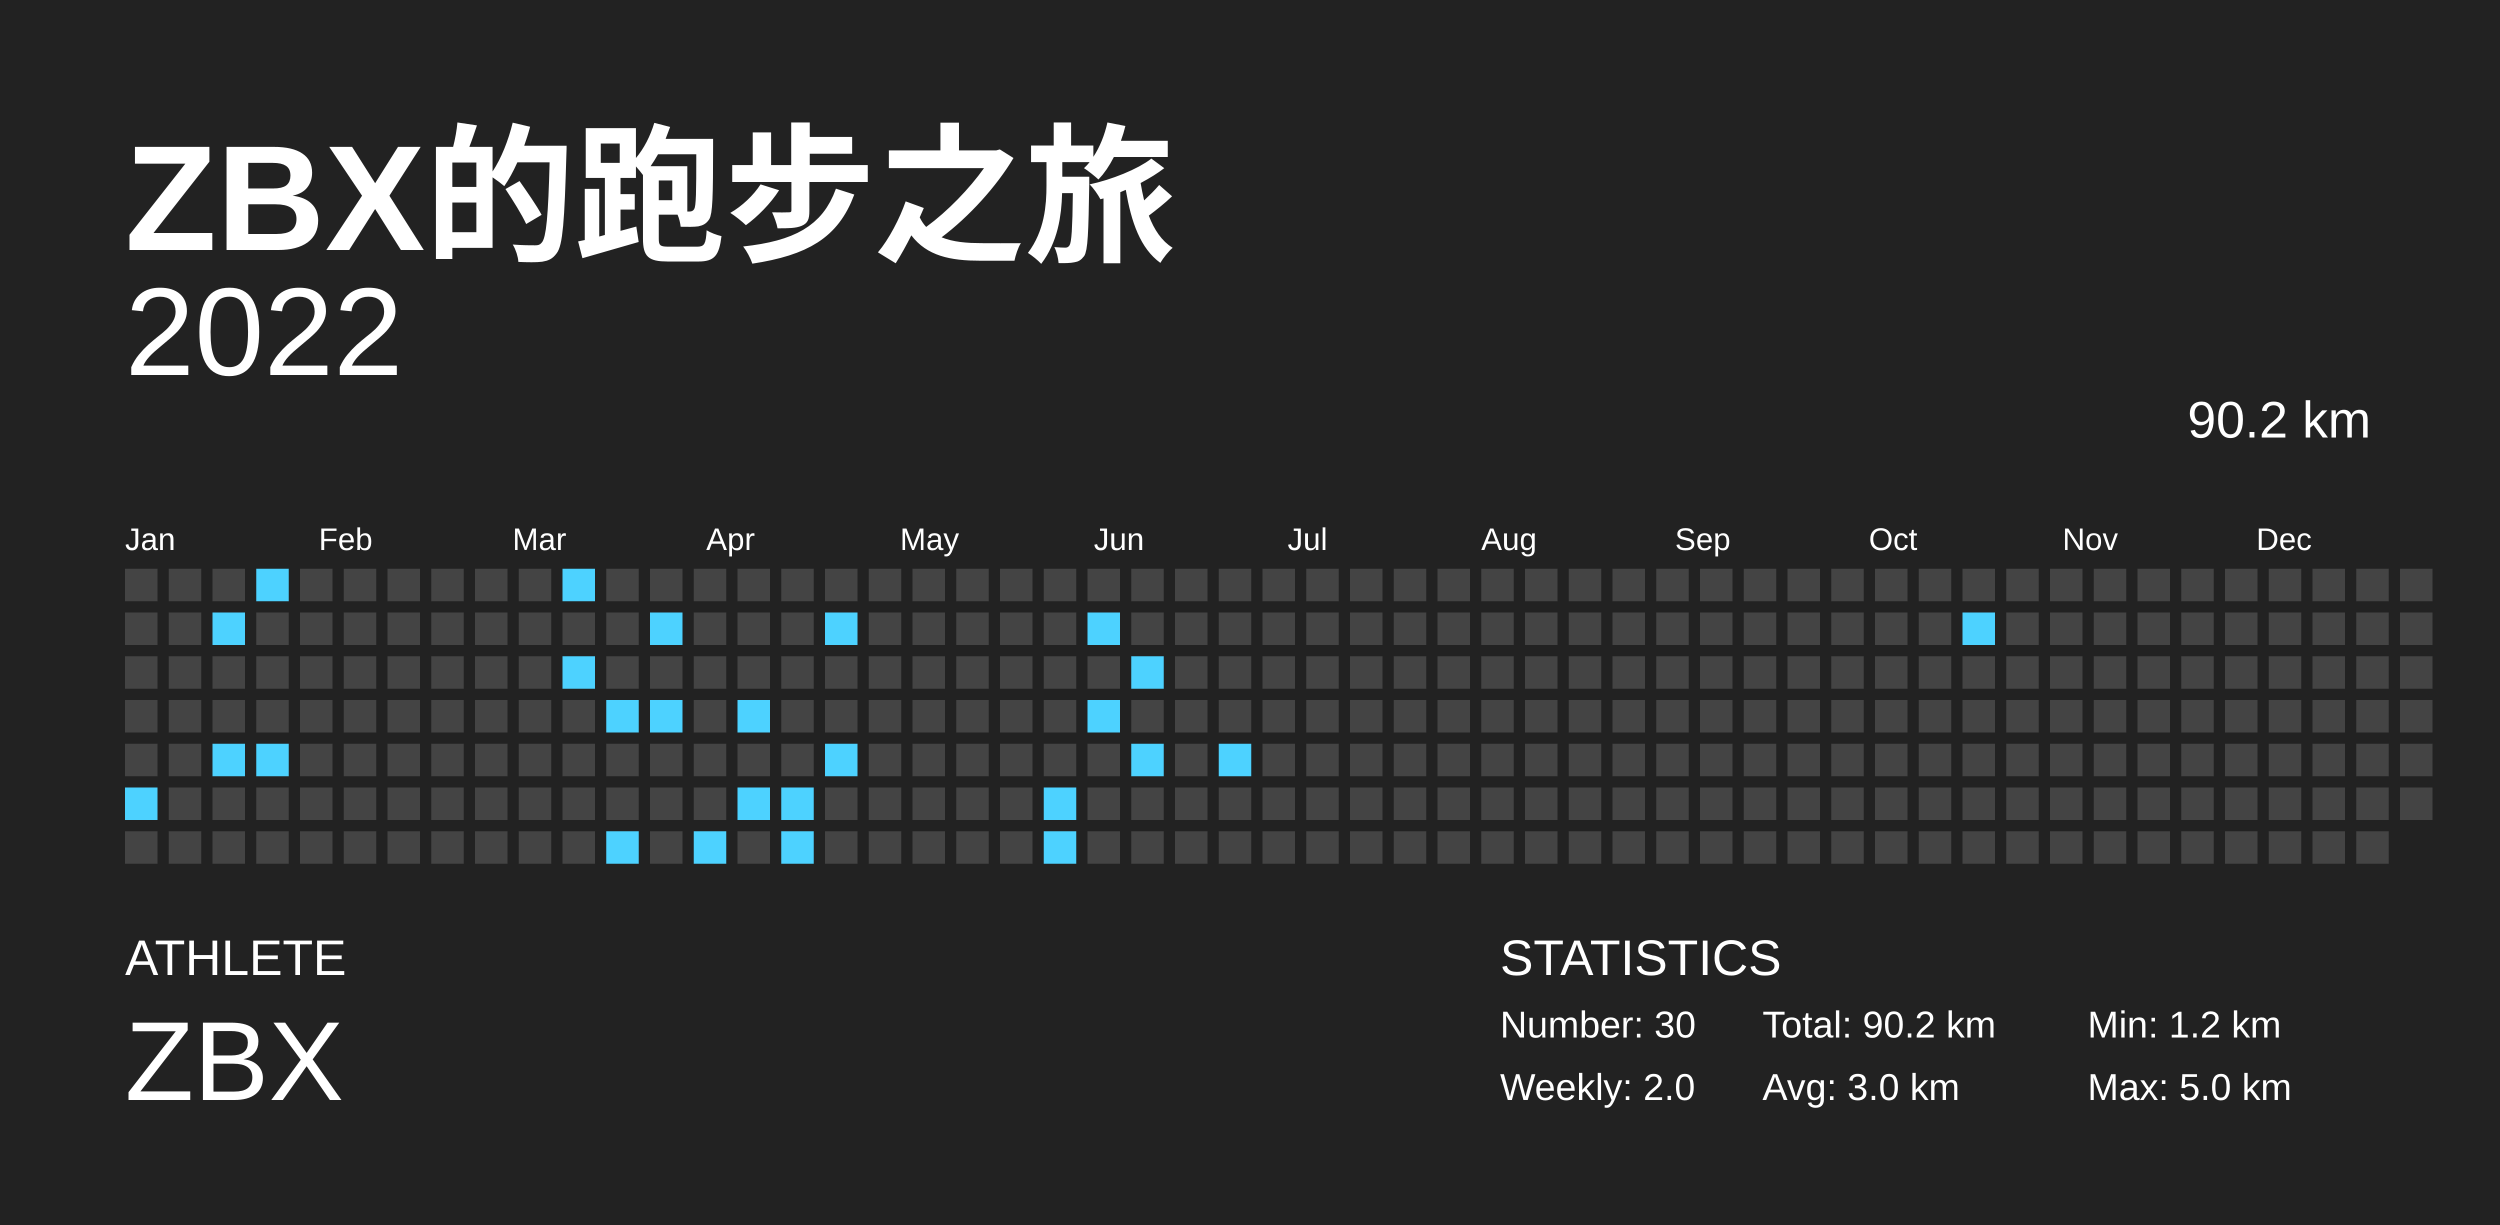
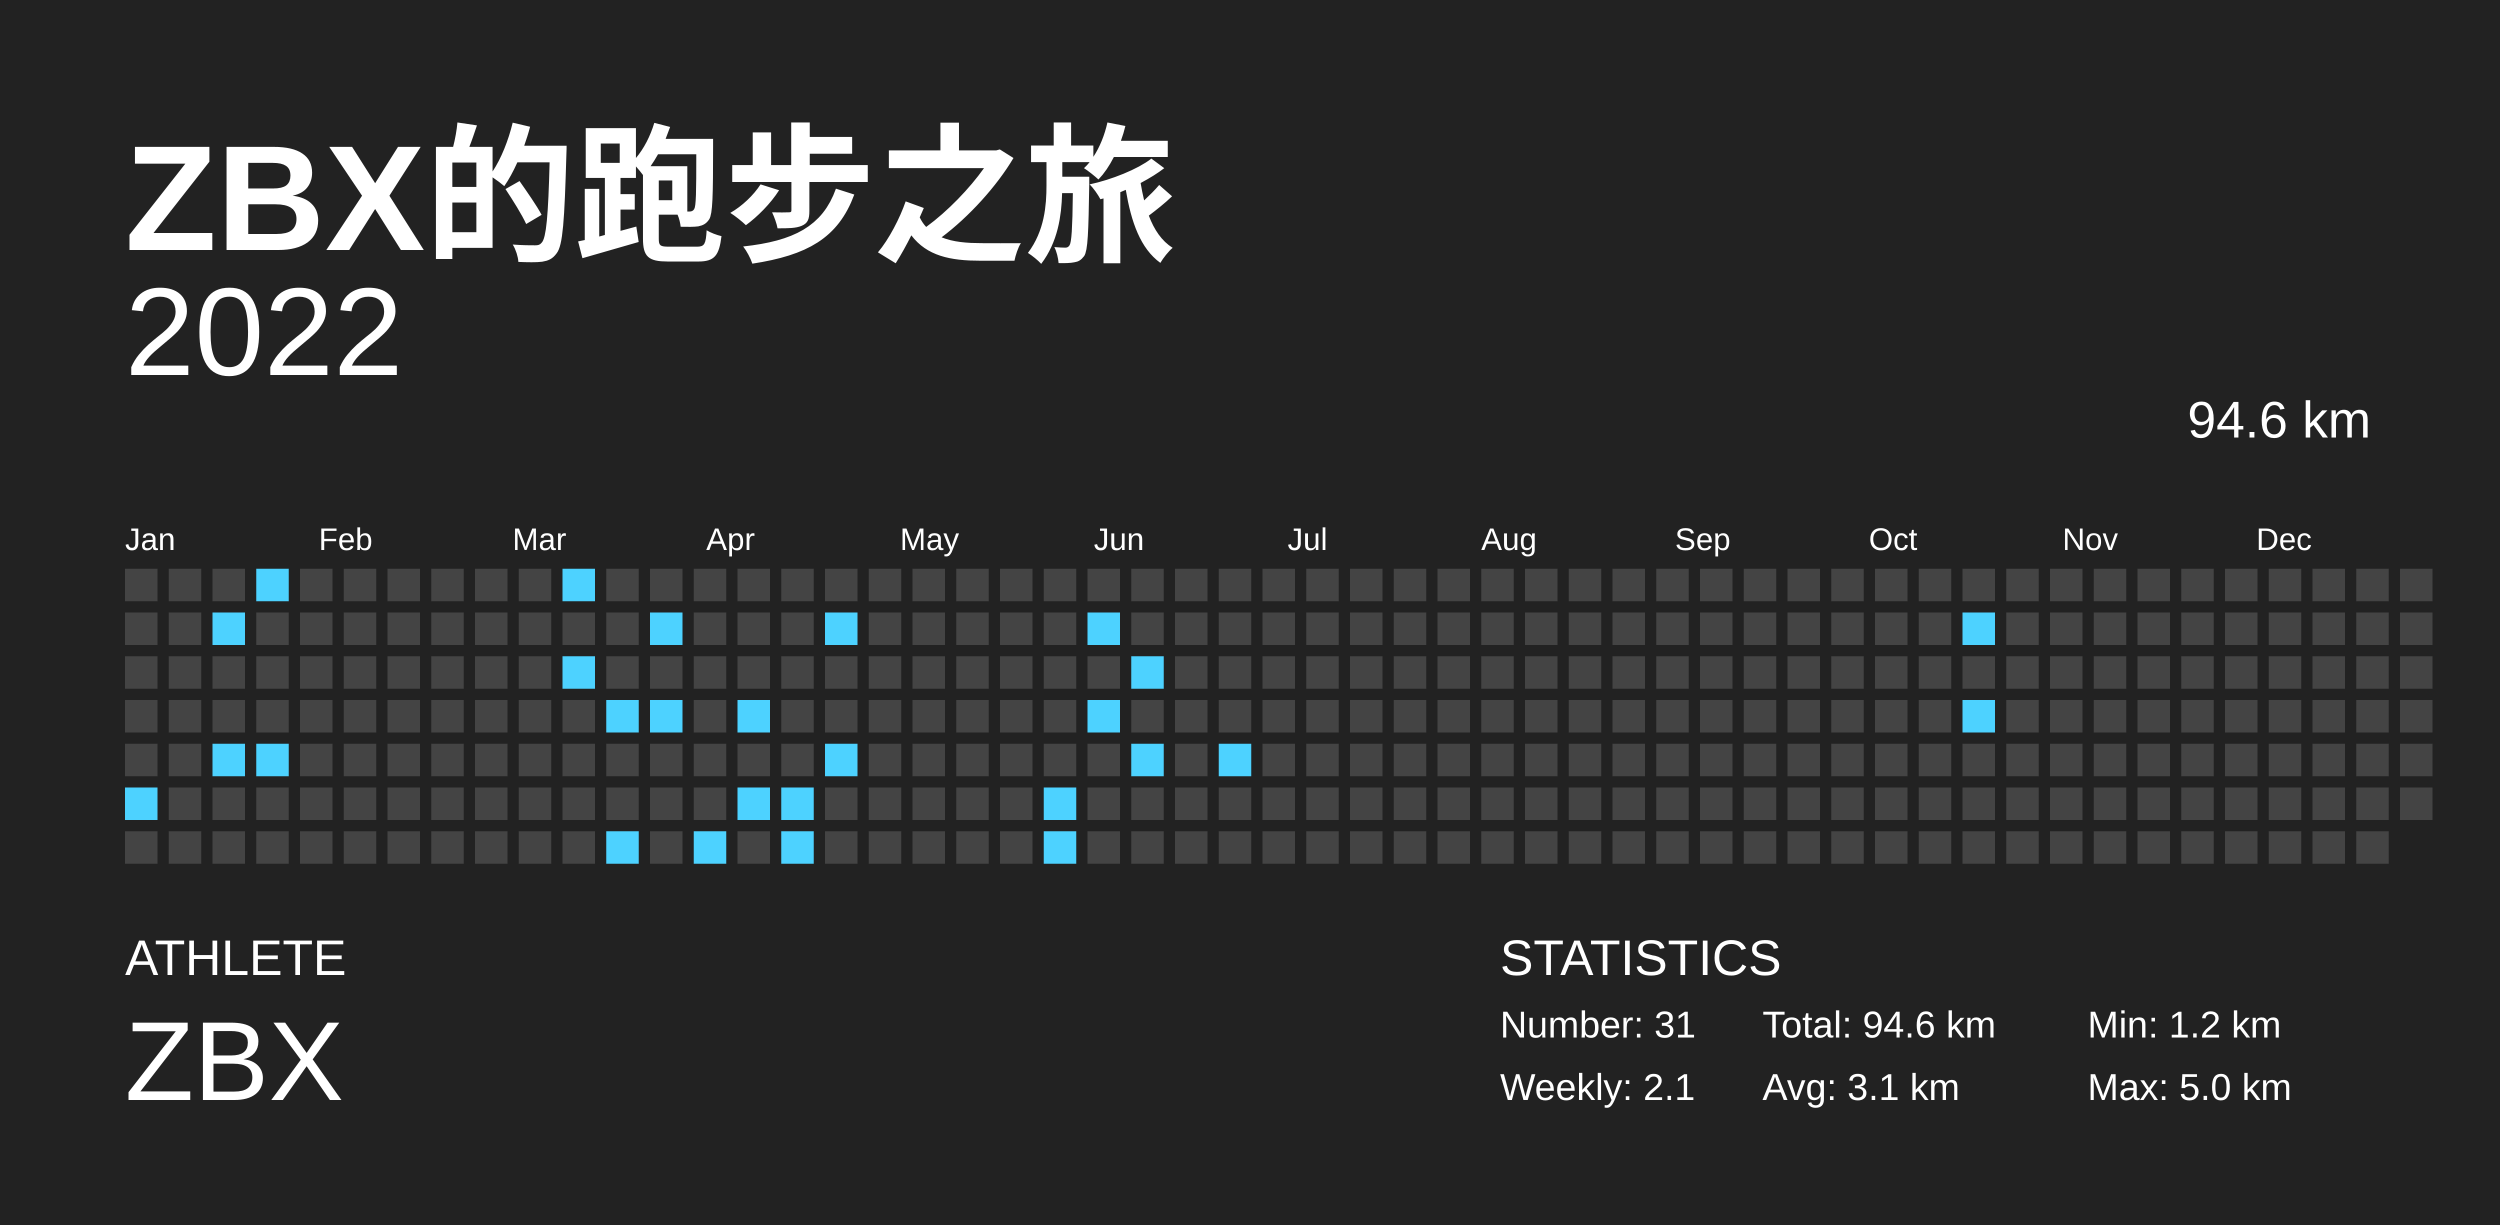
<svg xmlns="http://www.w3.org/2000/svg" baseProfile="full" height="98mm" version="1.1" viewBox="0,0,200,98" width="200mm">
  <defs />
  <rect fill="#222222" height="98" width="200" x="0" y="0" />
  <text fill="#FFFFFF" style="font-size:12px; font-family:Arial; font-weight:bold;" x="10" y="20">ZBX的跑步之旅</text>
  <text fill="#FFFFFF" style="font-size:4px; font-family:Arial" x="10" y="78">ATHLETE</text>
  <text fill="#FFFFFF" style="font-size:9px; font-family:Arial" x="10" y="88">ZBX</text>
  <text fill="#FFFFFF" style="font-size:4px; font-family:Arial" x="120" y="78">STATISTICS</text>
-   <text fill="#FFFFFF" style="font-size:3px; font-family:Arial" x="120" y="83">Number: 30</text>
-   <text fill="#FFFFFF" style="font-size:3px; font-family:Arial" x="120" y="88">Weekly: 2.0</text>
-   <text fill="#FFFFFF" style="font-size:3px; font-family:Arial" x="141" y="83">Total: 90.2 km</text>
-   <text fill="#FFFFFF" style="font-size:3px; font-family:Arial" x="141" y="88">Avg: 3.0 km</text>
+   <text fill="#FFFFFF" style="font-size:3px; font-family:Arial" x="120" y="83">Number: 31</text>
+   <text fill="#FFFFFF" style="font-size:3px; font-family:Arial" x="120" y="88">Weekly: 2.1</text>
+   <text fill="#FFFFFF" style="font-size:3px; font-family:Arial" x="141" y="83">Total: 94.6 km</text>
+   <text fill="#FFFFFF" style="font-size:3px; font-family:Arial" x="141" y="88">Avg: 3.1 km</text>
  <text fill="#FFFFFF" style="font-size:3px; font-family:Arial" x="167" y="83">Min: 1.2 km</text>
  <text fill="#FFFFFF" style="font-size:3px; font-family:Arial" x="167" y="88">Max: 5.0 km</text>
  <text alignment-baseline="hanging" fill="#FFFFFF" style="font-size:10.0px; font-family:Arial;" x="10" y="30">2022</text>
-   <text alignment-baseline="hanging" fill="#FFFFFF" style="font-size:4.125px; font-family:Arial;" x="175" y="35">90.2 km</text>
+   <text alignment-baseline="hanging" fill="#FFFFFF" style="font-size:4.125px; font-family:Arial;" x="175" y="35">94.6 km</text>
  <text fill="#FFFFFF" style="font-size:2.5px; font-family:Arial" x="10.0" y="44">Jan</text>
  <text fill="#FFFFFF" style="font-size:2.5px; font-family:Arial" x="25.5" y="44">Feb</text>
  <text fill="#FFFFFF" style="font-size:2.5px; font-family:Arial" x="41.0" y="44">Mar</text>
  <text fill="#FFFFFF" style="font-size:2.5px; font-family:Arial" x="56.5" y="44">Apr</text>
  <text fill="#FFFFFF" style="font-size:2.5px; font-family:Arial" x="72.0" y="44">May</text>
  <text fill="#FFFFFF" style="font-size:2.5px; font-family:Arial" x="87.5" y="44">Jun</text>
  <text fill="#FFFFFF" style="font-size:2.5px; font-family:Arial" x="103.0" y="44">Jul</text>
  <text fill="#FFFFFF" style="font-size:2.5px; font-family:Arial" x="118.5" y="44">Aug</text>
  <text fill="#FFFFFF" style="font-size:2.5px; font-family:Arial" x="134.0" y="44">Sep</text>
  <text fill="#FFFFFF" style="font-size:2.5px; font-family:Arial" x="149.5" y="44">Oct</text>
  <text fill="#FFFFFF" style="font-size:2.5px; font-family:Arial" x="165.0" y="44">Nov</text>
  <text fill="#FFFFFF" style="font-size:2.5px; font-family:Arial" x="180.5" y="44">Dec</text>
  <rect fill="#444444" height="2.6" width="2.6" x="10.0" y="45.5" />
  <rect fill="#444444" height="2.6" width="2.6" x="10.0" y="49.0" />
  <rect fill="#444444" height="2.6" width="2.6" x="10.0" y="52.5" />
  <rect fill="#444444" height="2.6" width="2.6" x="10.0" y="56.0" />
  <rect fill="#444444" height="2.6" width="2.6" x="10.0" y="59.5" />
  <rect fill="#4dd2ff" height="2.6" width="2.6" x="10.0" y="63.0" />
  <rect fill="#444444" height="2.6" width="2.6" x="10.0" y="66.5" />
  <rect fill="#444444" height="2.6" width="2.6" x="13.5" y="45.5" />
  <rect fill="#444444" height="2.6" width="2.6" x="13.5" y="49.0" />
  <rect fill="#444444" height="2.6" width="2.6" x="13.5" y="52.5" />
  <rect fill="#444444" height="2.6" width="2.6" x="13.5" y="56.0" />
  <rect fill="#444444" height="2.6" width="2.6" x="13.5" y="59.5" />
  <rect fill="#444444" height="2.6" width="2.6" x="13.5" y="63.0" />
  <rect fill="#444444" height="2.6" width="2.6" x="13.5" y="66.5" />
  <rect fill="#444444" height="2.6" width="2.6" x="17.0" y="45.5" />
  <rect fill="#4dd2ff" height="2.6" width="2.6" x="17.0" y="49.0" />
  <rect fill="#444444" height="2.6" width="2.6" x="17.0" y="52.5" />
  <rect fill="#444444" height="2.6" width="2.6" x="17.0" y="56.0" />
  <rect fill="#4dd2ff" height="2.6" width="2.6" x="17.0" y="59.5" />
  <rect fill="#444444" height="2.6" width="2.6" x="17.0" y="63.0" />
  <rect fill="#444444" height="2.6" width="2.6" x="17.0" y="66.5" />
  <rect fill="#4dd2ff" height="2.6" width="2.6" x="20.5" y="45.5" />
  <rect fill="#444444" height="2.6" width="2.6" x="20.5" y="49.0" />
  <rect fill="#444444" height="2.6" width="2.6" x="20.5" y="52.5" />
  <rect fill="#444444" height="2.6" width="2.6" x="20.5" y="56.0" />
  <rect fill="#4dd2ff" height="2.6" width="2.6" x="20.5" y="59.5" />
  <rect fill="#444444" height="2.6" width="2.6" x="20.5" y="63.0" />
  <rect fill="#444444" height="2.6" width="2.6" x="20.5" y="66.5" />
  <rect fill="#444444" height="2.6" width="2.6" x="24.0" y="45.5" />
  <rect fill="#444444" height="2.6" width="2.6" x="24.0" y="49.0" />
  <rect fill="#444444" height="2.6" width="2.6" x="24.0" y="52.5" />
  <rect fill="#444444" height="2.6" width="2.6" x="24.0" y="56.0" />
  <rect fill="#444444" height="2.6" width="2.6" x="24.0" y="59.5" />
  <rect fill="#444444" height="2.6" width="2.6" x="24.0" y="63.0" />
  <rect fill="#444444" height="2.6" width="2.6" x="24.0" y="66.5" />
  <rect fill="#444444" height="2.6" width="2.6" x="27.5" y="45.5" />
  <rect fill="#444444" height="2.6" width="2.6" x="27.5" y="49.0" />
  <rect fill="#444444" height="2.6" width="2.6" x="27.5" y="52.5" />
  <rect fill="#444444" height="2.6" width="2.6" x="27.5" y="56.0" />
  <rect fill="#444444" height="2.6" width="2.6" x="27.5" y="59.5" />
  <rect fill="#444444" height="2.6" width="2.6" x="27.5" y="63.0" />
  <rect fill="#444444" height="2.6" width="2.6" x="27.5" y="66.5" />
  <rect fill="#444444" height="2.6" width="2.6" x="31.0" y="45.5" />
  <rect fill="#444444" height="2.6" width="2.6" x="31.0" y="49.0" />
  <rect fill="#444444" height="2.6" width="2.6" x="31.0" y="52.5" />
  <rect fill="#444444" height="2.6" width="2.6" x="31.0" y="56.0" />
  <rect fill="#444444" height="2.6" width="2.6" x="31.0" y="59.5" />
  <rect fill="#444444" height="2.6" width="2.6" x="31.0" y="63.0" />
  <rect fill="#444444" height="2.6" width="2.6" x="31.0" y="66.5" />
  <rect fill="#444444" height="2.6" width="2.6" x="34.5" y="45.5" />
  <rect fill="#444444" height="2.6" width="2.6" x="34.5" y="49.0" />
  <rect fill="#444444" height="2.6" width="2.6" x="34.5" y="52.5" />
  <rect fill="#444444" height="2.6" width="2.6" x="34.5" y="56.0" />
  <rect fill="#444444" height="2.6" width="2.6" x="34.5" y="59.5" />
  <rect fill="#444444" height="2.6" width="2.6" x="34.5" y="63.0" />
  <rect fill="#444444" height="2.6" width="2.6" x="34.5" y="66.5" />
  <rect fill="#444444" height="2.6" width="2.6" x="38.0" y="45.5" />
  <rect fill="#444444" height="2.6" width="2.6" x="38.0" y="49.0" />
  <rect fill="#444444" height="2.6" width="2.6" x="38.0" y="52.5" />
  <rect fill="#444444" height="2.6" width="2.6" x="38.0" y="56.0" />
  <rect fill="#444444" height="2.6" width="2.6" x="38.0" y="59.5" />
  <rect fill="#444444" height="2.6" width="2.6" x="38.0" y="63.0" />
  <rect fill="#444444" height="2.6" width="2.6" x="38.0" y="66.5" />
  <rect fill="#444444" height="2.6" width="2.6" x="41.5" y="45.5" />
  <rect fill="#444444" height="2.6" width="2.6" x="41.5" y="49.0" />
  <rect fill="#444444" height="2.6" width="2.6" x="41.5" y="52.5" />
  <rect fill="#444444" height="2.6" width="2.6" x="41.5" y="56.0" />
  <rect fill="#444444" height="2.6" width="2.6" x="41.5" y="59.5" />
  <rect fill="#444444" height="2.6" width="2.6" x="41.5" y="63.0" />
  <rect fill="#444444" height="2.6" width="2.6" x="41.5" y="66.5" />
  <rect fill="#4dd2ff" height="2.6" width="2.6" x="45.0" y="45.5" />
  <rect fill="#444444" height="2.6" width="2.6" x="45.0" y="49.0" />
  <rect fill="#4dd2ff" height="2.6" width="2.6" x="45.0" y="52.5" />
  <rect fill="#444444" height="2.6" width="2.6" x="45.0" y="56.0" />
  <rect fill="#444444" height="2.6" width="2.6" x="45.0" y="59.5" />
  <rect fill="#444444" height="2.6" width="2.6" x="45.0" y="63.0" />
  <rect fill="#444444" height="2.6" width="2.6" x="45.0" y="66.5" />
  <rect fill="#444444" height="2.6" width="2.6" x="48.5" y="45.5" />
  <rect fill="#444444" height="2.6" width="2.6" x="48.5" y="49.0" />
  <rect fill="#444444" height="2.6" width="2.6" x="48.5" y="52.5" />
  <rect fill="#4dd2ff" height="2.6" width="2.6" x="48.5" y="56.0" />
  <rect fill="#444444" height="2.6" width="2.6" x="48.5" y="59.5" />
  <rect fill="#444444" height="2.6" width="2.6" x="48.5" y="63.0" />
  <rect fill="#4dd2ff" height="2.6" width="2.6" x="48.5" y="66.5" />
  <rect fill="#444444" height="2.6" width="2.6" x="52.0" y="45.5" />
  <rect fill="#4dd2ff" height="2.6" width="2.6" x="52.0" y="49.0" />
  <rect fill="#444444" height="2.6" width="2.6" x="52.0" y="52.5" />
  <rect fill="#4dd2ff" height="2.6" width="2.6" x="52.0" y="56.0" />
  <rect fill="#444444" height="2.6" width="2.6" x="52.0" y="59.5" />
  <rect fill="#444444" height="2.6" width="2.6" x="52.0" y="63.0" />
  <rect fill="#444444" height="2.6" width="2.6" x="52.0" y="66.5" />
  <rect fill="#444444" height="2.6" width="2.6" x="55.5" y="45.5" />
  <rect fill="#444444" height="2.6" width="2.6" x="55.5" y="49.0" />
  <rect fill="#444444" height="2.6" width="2.6" x="55.5" y="52.5" />
  <rect fill="#444444" height="2.6" width="2.6" x="55.5" y="56.0" />
  <rect fill="#444444" height="2.6" width="2.6" x="55.5" y="59.5" />
  <rect fill="#444444" height="2.6" width="2.6" x="55.5" y="63.0" />
  <rect fill="#4dd2ff" height="2.6" width="2.6" x="55.5" y="66.5" />
  <rect fill="#444444" height="2.6" width="2.6" x="59.0" y="45.5" />
  <rect fill="#444444" height="2.6" width="2.6" x="59.0" y="49.0" />
  <rect fill="#444444" height="2.6" width="2.6" x="59.0" y="52.5" />
  <rect fill="#4dd2ff" height="2.6" width="2.6" x="59.0" y="56.0" />
  <rect fill="#444444" height="2.6" width="2.6" x="59.0" y="59.5" />
  <rect fill="#4dd2ff" height="2.6" width="2.6" x="59.0" y="63.0" />
  <rect fill="#444444" height="2.6" width="2.6" x="59.0" y="66.5" />
  <rect fill="#444444" height="2.6" width="2.6" x="62.5" y="45.5" />
  <rect fill="#444444" height="2.6" width="2.6" x="62.5" y="49.0" />
  <rect fill="#444444" height="2.6" width="2.6" x="62.5" y="52.5" />
  <rect fill="#444444" height="2.6" width="2.6" x="62.5" y="56.0" />
  <rect fill="#444444" height="2.6" width="2.6" x="62.5" y="59.5" />
  <rect fill="#4dd2ff" height="2.6" width="2.6" x="62.5" y="63.0" />
  <rect fill="#4dd2ff" height="2.6" width="2.6" x="62.5" y="66.5" />
  <rect fill="#444444" height="2.6" width="2.6" x="66.0" y="45.5" />
  <rect fill="#4dd2ff" height="2.6" width="2.6" x="66.0" y="49.0" />
  <rect fill="#444444" height="2.6" width="2.6" x="66.0" y="52.5" />
  <rect fill="#444444" height="2.6" width="2.6" x="66.0" y="56.0" />
  <rect fill="#4dd2ff" height="2.6" width="2.6" x="66.0" y="59.5" />
  <rect fill="#444444" height="2.6" width="2.6" x="66.0" y="63.0" />
  <rect fill="#444444" height="2.6" width="2.6" x="66.0" y="66.5" />
  <rect fill="#444444" height="2.6" width="2.6" x="69.5" y="45.5" />
  <rect fill="#444444" height="2.6" width="2.6" x="69.5" y="49.0" />
  <rect fill="#444444" height="2.6" width="2.6" x="69.5" y="52.5" />
  <rect fill="#444444" height="2.6" width="2.6" x="69.5" y="56.0" />
  <rect fill="#444444" height="2.6" width="2.6" x="69.5" y="59.5" />
  <rect fill="#444444" height="2.6" width="2.6" x="69.5" y="63.0" />
  <rect fill="#444444" height="2.6" width="2.6" x="69.5" y="66.5" />
  <rect fill="#444444" height="2.6" width="2.6" x="73.0" y="45.5" />
  <rect fill="#444444" height="2.6" width="2.6" x="73.0" y="49.0" />
  <rect fill="#444444" height="2.6" width="2.6" x="73.0" y="52.5" />
  <rect fill="#444444" height="2.6" width="2.6" x="73.0" y="56.0" />
  <rect fill="#444444" height="2.6" width="2.6" x="73.0" y="59.5" />
  <rect fill="#444444" height="2.6" width="2.6" x="73.0" y="63.0" />
  <rect fill="#444444" height="2.6" width="2.6" x="73.0" y="66.5" />
  <rect fill="#444444" height="2.6" width="2.6" x="76.5" y="45.5" />
  <rect fill="#444444" height="2.6" width="2.6" x="76.5" y="49.0" />
  <rect fill="#444444" height="2.6" width="2.6" x="76.5" y="52.5" />
  <rect fill="#444444" height="2.6" width="2.6" x="76.5" y="56.0" />
  <rect fill="#444444" height="2.6" width="2.6" x="76.5" y="59.5" />
  <rect fill="#444444" height="2.6" width="2.6" x="76.5" y="63.0" />
  <rect fill="#444444" height="2.6" width="2.6" x="76.5" y="66.5" />
  <rect fill="#444444" height="2.6" width="2.6" x="80.0" y="45.5" />
  <rect fill="#444444" height="2.6" width="2.6" x="80.0" y="49.0" />
  <rect fill="#444444" height="2.6" width="2.6" x="80.0" y="52.5" />
  <rect fill="#444444" height="2.6" width="2.6" x="80.0" y="56.0" />
  <rect fill="#444444" height="2.6" width="2.6" x="80.0" y="59.5" />
  <rect fill="#444444" height="2.6" width="2.6" x="80.0" y="63.0" />
  <rect fill="#444444" height="2.6" width="2.6" x="80.0" y="66.5" />
  <rect fill="#444444" height="2.6" width="2.6" x="83.5" y="45.5" />
  <rect fill="#444444" height="2.6" width="2.6" x="83.5" y="49.0" />
  <rect fill="#444444" height="2.6" width="2.6" x="83.5" y="52.5" />
  <rect fill="#444444" height="2.6" width="2.6" x="83.5" y="56.0" />
  <rect fill="#444444" height="2.6" width="2.6" x="83.5" y="59.5" />
  <rect fill="#4dd2ff" height="2.6" width="2.6" x="83.5" y="63.0" />
  <rect fill="#4dd2ff" height="2.6" width="2.6" x="83.5" y="66.5" />
  <rect fill="#444444" height="2.6" width="2.6" x="87.0" y="45.5" />
  <rect fill="#4dd2ff" height="2.6" width="2.6" x="87.0" y="49.0" />
  <rect fill="#444444" height="2.6" width="2.6" x="87.0" y="52.5" />
  <rect fill="#4dd2ff" height="2.6" width="2.6" x="87.0" y="56.0" />
  <rect fill="#444444" height="2.6" width="2.6" x="87.0" y="59.5" />
  <rect fill="#444444" height="2.6" width="2.6" x="87.0" y="63.0" />
  <rect fill="#444444" height="2.6" width="2.6" x="87.0" y="66.5" />
  <rect fill="#444444" height="2.6" width="2.6" x="90.5" y="45.5" />
  <rect fill="#444444" height="2.6" width="2.6" x="90.5" y="49.0" />
  <rect fill="#4dd2ff" height="2.6" width="2.6" x="90.5" y="52.5" />
  <rect fill="#444444" height="2.6" width="2.6" x="90.5" y="56.0" />
  <rect fill="#4dd2ff" height="2.6" width="2.6" x="90.5" y="59.5" />
  <rect fill="#444444" height="2.6" width="2.6" x="90.5" y="63.0" />
  <rect fill="#444444" height="2.6" width="2.6" x="90.5" y="66.5" />
  <rect fill="#444444" height="2.6" width="2.6" x="94.0" y="45.5" />
  <rect fill="#444444" height="2.6" width="2.6" x="94.0" y="49.0" />
  <rect fill="#444444" height="2.6" width="2.6" x="94.0" y="52.5" />
  <rect fill="#444444" height="2.6" width="2.6" x="94.0" y="56.0" />
  <rect fill="#444444" height="2.6" width="2.6" x="94.0" y="59.5" />
  <rect fill="#444444" height="2.6" width="2.6" x="94.0" y="63.0" />
  <rect fill="#444444" height="2.6" width="2.6" x="94.0" y="66.5" />
  <rect fill="#444444" height="2.6" width="2.6" x="97.5" y="45.5" />
  <rect fill="#444444" height="2.6" width="2.6" x="97.5" y="49.0" />
  <rect fill="#444444" height="2.6" width="2.6" x="97.5" y="52.5" />
  <rect fill="#444444" height="2.6" width="2.6" x="97.5" y="56.0" />
  <rect fill="#4dd2ff" height="2.6" width="2.6" x="97.5" y="59.5" />
  <rect fill="#444444" height="2.6" width="2.6" x="97.5" y="63.0" />
  <rect fill="#444444" height="2.6" width="2.6" x="97.5" y="66.5" />
  <rect fill="#444444" height="2.6" width="2.6" x="101.0" y="45.5" />
  <rect fill="#444444" height="2.6" width="2.6" x="101.0" y="49.0" />
  <rect fill="#444444" height="2.6" width="2.6" x="101.0" y="52.5" />
  <rect fill="#444444" height="2.6" width="2.6" x="101.0" y="56.0" />
  <rect fill="#444444" height="2.6" width="2.6" x="101.0" y="59.5" />
  <rect fill="#444444" height="2.6" width="2.6" x="101.0" y="63.0" />
  <rect fill="#444444" height="2.6" width="2.6" x="101.0" y="66.5" />
  <rect fill="#444444" height="2.6" width="2.6" x="104.5" y="45.5" />
  <rect fill="#444444" height="2.6" width="2.6" x="104.5" y="49.0" />
  <rect fill="#444444" height="2.6" width="2.6" x="104.5" y="52.5" />
  <rect fill="#444444" height="2.6" width="2.6" x="104.5" y="56.0" />
  <rect fill="#444444" height="2.6" width="2.6" x="104.5" y="59.5" />
  <rect fill="#444444" height="2.6" width="2.6" x="104.5" y="63.0" />
  <rect fill="#444444" height="2.6" width="2.6" x="104.5" y="66.5" />
  <rect fill="#444444" height="2.6" width="2.6" x="108.0" y="45.5" />
  <rect fill="#444444" height="2.6" width="2.6" x="108.0" y="49.0" />
  <rect fill="#444444" height="2.6" width="2.6" x="108.0" y="52.5" />
  <rect fill="#444444" height="2.6" width="2.6" x="108.0" y="56.0" />
  <rect fill="#444444" height="2.6" width="2.6" x="108.0" y="59.5" />
  <rect fill="#444444" height="2.6" width="2.6" x="108.0" y="63.0" />
  <rect fill="#444444" height="2.6" width="2.6" x="108.0" y="66.5" />
  <rect fill="#444444" height="2.6" width="2.6" x="111.5" y="45.5" />
  <rect fill="#444444" height="2.6" width="2.6" x="111.5" y="49.0" />
  <rect fill="#444444" height="2.6" width="2.6" x="111.5" y="52.5" />
  <rect fill="#444444" height="2.6" width="2.6" x="111.5" y="56.0" />
  <rect fill="#444444" height="2.6" width="2.6" x="111.5" y="59.5" />
  <rect fill="#444444" height="2.6" width="2.6" x="111.5" y="63.0" />
  <rect fill="#444444" height="2.6" width="2.6" x="111.5" y="66.5" />
  <rect fill="#444444" height="2.6" width="2.6" x="115.0" y="45.5" />
  <rect fill="#444444" height="2.6" width="2.6" x="115.0" y="49.0" />
  <rect fill="#444444" height="2.6" width="2.6" x="115.0" y="52.5" />
  <rect fill="#444444" height="2.6" width="2.6" x="115.0" y="56.0" />
  <rect fill="#444444" height="2.6" width="2.6" x="115.0" y="59.5" />
  <rect fill="#444444" height="2.6" width="2.6" x="115.0" y="63.0" />
  <rect fill="#444444" height="2.6" width="2.6" x="115.0" y="66.5" />
  <rect fill="#444444" height="2.6" width="2.6" x="118.5" y="45.5" />
  <rect fill="#444444" height="2.6" width="2.6" x="118.5" y="49.0" />
  <rect fill="#444444" height="2.6" width="2.6" x="118.5" y="52.5" />
  <rect fill="#444444" height="2.6" width="2.6" x="118.5" y="56.0" />
  <rect fill="#444444" height="2.6" width="2.6" x="118.5" y="59.5" />
  <rect fill="#444444" height="2.6" width="2.6" x="118.5" y="63.0" />
  <rect fill="#444444" height="2.6" width="2.6" x="118.5" y="66.5" />
  <rect fill="#444444" height="2.6" width="2.6" x="122.0" y="45.5" />
  <rect fill="#444444" height="2.6" width="2.6" x="122.0" y="49.0" />
  <rect fill="#444444" height="2.6" width="2.6" x="122.0" y="52.5" />
  <rect fill="#444444" height="2.6" width="2.6" x="122.0" y="56.0" />
  <rect fill="#444444" height="2.6" width="2.6" x="122.0" y="59.5" />
  <rect fill="#444444" height="2.6" width="2.6" x="122.0" y="63.0" />
  <rect fill="#444444" height="2.6" width="2.6" x="122.0" y="66.5" />
  <rect fill="#444444" height="2.6" width="2.6" x="125.5" y="45.5" />
  <rect fill="#444444" height="2.6" width="2.6" x="125.5" y="49.0" />
  <rect fill="#444444" height="2.6" width="2.6" x="125.5" y="52.5" />
  <rect fill="#444444" height="2.6" width="2.6" x="125.5" y="56.0" />
  <rect fill="#444444" height="2.6" width="2.6" x="125.5" y="59.5" />
  <rect fill="#444444" height="2.6" width="2.6" x="125.5" y="63.0" />
  <rect fill="#444444" height="2.6" width="2.6" x="125.5" y="66.5" />
  <rect fill="#444444" height="2.6" width="2.6" x="129.0" y="45.5" />
  <rect fill="#444444" height="2.6" width="2.6" x="129.0" y="49.0" />
  <rect fill="#444444" height="2.6" width="2.6" x="129.0" y="52.5" />
  <rect fill="#444444" height="2.6" width="2.6" x="129.0" y="56.0" />
  <rect fill="#444444" height="2.6" width="2.6" x="129.0" y="59.5" />
  <rect fill="#444444" height="2.6" width="2.6" x="129.0" y="63.0" />
  <rect fill="#444444" height="2.6" width="2.6" x="129.0" y="66.5" />
  <rect fill="#444444" height="2.6" width="2.6" x="132.5" y="45.5" />
  <rect fill="#444444" height="2.6" width="2.6" x="132.5" y="49.0" />
  <rect fill="#444444" height="2.6" width="2.6" x="132.5" y="52.5" />
  <rect fill="#444444" height="2.6" width="2.6" x="132.5" y="56.0" />
  <rect fill="#444444" height="2.6" width="2.6" x="132.5" y="59.5" />
  <rect fill="#444444" height="2.6" width="2.6" x="132.5" y="63.0" />
  <rect fill="#444444" height="2.6" width="2.6" x="132.5" y="66.5" />
  <rect fill="#444444" height="2.6" width="2.6" x="136.0" y="45.5" />
  <rect fill="#444444" height="2.6" width="2.6" x="136.0" y="49.0" />
  <rect fill="#444444" height="2.6" width="2.6" x="136.0" y="52.5" />
  <rect fill="#444444" height="2.6" width="2.6" x="136.0" y="56.0" />
  <rect fill="#444444" height="2.6" width="2.6" x="136.0" y="59.5" />
  <rect fill="#444444" height="2.6" width="2.6" x="136.0" y="63.0" />
  <rect fill="#444444" height="2.6" width="2.6" x="136.0" y="66.5" />
  <rect fill="#444444" height="2.6" width="2.6" x="139.5" y="45.5" />
  <rect fill="#444444" height="2.6" width="2.6" x="139.5" y="49.0" />
  <rect fill="#444444" height="2.6" width="2.6" x="139.5" y="52.5" />
  <rect fill="#444444" height="2.6" width="2.6" x="139.5" y="56.0" />
  <rect fill="#444444" height="2.6" width="2.6" x="139.5" y="59.5" />
  <rect fill="#444444" height="2.6" width="2.6" x="139.5" y="63.0" />
  <rect fill="#444444" height="2.6" width="2.6" x="139.5" y="66.5" />
  <rect fill="#444444" height="2.6" width="2.6" x="143.0" y="45.5" />
  <rect fill="#444444" height="2.6" width="2.6" x="143.0" y="49.0" />
  <rect fill="#444444" height="2.6" width="2.6" x="143.0" y="52.5" />
  <rect fill="#444444" height="2.6" width="2.6" x="143.0" y="56.0" />
  <rect fill="#444444" height="2.6" width="2.6" x="143.0" y="59.5" />
  <rect fill="#444444" height="2.6" width="2.6" x="143.0" y="63.0" />
  <rect fill="#444444" height="2.6" width="2.6" x="143.0" y="66.5" />
  <rect fill="#444444" height="2.6" width="2.6" x="146.5" y="45.5" />
  <rect fill="#444444" height="2.6" width="2.6" x="146.5" y="49.0" />
  <rect fill="#444444" height="2.6" width="2.6" x="146.5" y="52.5" />
  <rect fill="#444444" height="2.6" width="2.6" x="146.5" y="56.0" />
  <rect fill="#444444" height="2.6" width="2.6" x="146.5" y="59.5" />
  <rect fill="#444444" height="2.6" width="2.6" x="146.5" y="63.0" />
  <rect fill="#444444" height="2.6" width="2.6" x="146.5" y="66.5" />
  <rect fill="#444444" height="2.6" width="2.6" x="150.0" y="45.5" />
  <rect fill="#444444" height="2.6" width="2.6" x="150.0" y="49.0" />
  <rect fill="#444444" height="2.6" width="2.6" x="150.0" y="52.5" />
  <rect fill="#444444" height="2.6" width="2.6" x="150.0" y="56.0" />
  <rect fill="#444444" height="2.6" width="2.6" x="150.0" y="59.5" />
  <rect fill="#444444" height="2.6" width="2.6" x="150.0" y="63.0" />
  <rect fill="#444444" height="2.6" width="2.6" x="150.0" y="66.5" />
  <rect fill="#444444" height="2.6" width="2.6" x="153.5" y="45.5" />
  <rect fill="#444444" height="2.6" width="2.6" x="153.5" y="49.0" />
  <rect fill="#444444" height="2.6" width="2.6" x="153.5" y="52.5" />
  <rect fill="#444444" height="2.6" width="2.6" x="153.5" y="56.0" />
  <rect fill="#444444" height="2.6" width="2.6" x="153.5" y="59.5" />
  <rect fill="#444444" height="2.6" width="2.6" x="153.5" y="63.0" />
  <rect fill="#444444" height="2.6" width="2.6" x="153.5" y="66.5" />
  <rect fill="#444444" height="2.6" width="2.6" x="157.0" y="45.5" />
  <rect fill="#4dd2ff" height="2.6" width="2.6" x="157.0" y="49.0" />
  <rect fill="#444444" height="2.6" width="2.6" x="157.0" y="52.5" />
-   <rect fill="#444444" height="2.6" width="2.6" x="157.0" y="56.0" />
+   <rect fill="#4dd2ff" height="2.6" width="2.6" x="157.0" y="56.0" />
  <rect fill="#444444" height="2.6" width="2.6" x="157.0" y="59.5" />
  <rect fill="#444444" height="2.6" width="2.6" x="157.0" y="63.0" />
  <rect fill="#444444" height="2.6" width="2.6" x="157.0" y="66.5" />
  <rect fill="#444444" height="2.6" width="2.6" x="160.5" y="45.5" />
  <rect fill="#444444" height="2.6" width="2.6" x="160.5" y="49.0" />
  <rect fill="#444444" height="2.6" width="2.6" x="160.5" y="52.5" />
  <rect fill="#444444" height="2.6" width="2.6" x="160.5" y="56.0" />
  <rect fill="#444444" height="2.6" width="2.6" x="160.5" y="59.5" />
  <rect fill="#444444" height="2.6" width="2.6" x="160.5" y="63.0" />
  <rect fill="#444444" height="2.6" width="2.6" x="160.5" y="66.5" />
  <rect fill="#444444" height="2.6" width="2.6" x="164.0" y="45.5" />
  <rect fill="#444444" height="2.6" width="2.6" x="164.0" y="49.0" />
  <rect fill="#444444" height="2.6" width="2.6" x="164.0" y="52.5" />
  <rect fill="#444444" height="2.6" width="2.6" x="164.0" y="56.0" />
  <rect fill="#444444" height="2.6" width="2.6" x="164.0" y="59.5" />
  <rect fill="#444444" height="2.6" width="2.6" x="164.0" y="63.0" />
  <rect fill="#444444" height="2.6" width="2.6" x="164.0" y="66.5" />
  <rect fill="#444444" height="2.6" width="2.6" x="167.5" y="45.5" />
  <rect fill="#444444" height="2.6" width="2.6" x="167.5" y="49.0" />
  <rect fill="#444444" height="2.6" width="2.6" x="167.5" y="52.5" />
  <rect fill="#444444" height="2.6" width="2.6" x="167.5" y="56.0" />
  <rect fill="#444444" height="2.6" width="2.6" x="167.5" y="59.5" />
  <rect fill="#444444" height="2.6" width="2.6" x="167.5" y="63.0" />
  <rect fill="#444444" height="2.6" width="2.6" x="167.5" y="66.5" />
  <rect fill="#444444" height="2.6" width="2.6" x="171.0" y="45.5" />
  <rect fill="#444444" height="2.6" width="2.6" x="171.0" y="49.0" />
  <rect fill="#444444" height="2.6" width="2.6" x="171.0" y="52.5" />
  <rect fill="#444444" height="2.6" width="2.6" x="171.0" y="56.0" />
  <rect fill="#444444" height="2.6" width="2.6" x="171.0" y="59.5" />
  <rect fill="#444444" height="2.6" width="2.6" x="171.0" y="63.0" />
  <rect fill="#444444" height="2.6" width="2.6" x="171.0" y="66.5" />
  <rect fill="#444444" height="2.6" width="2.6" x="174.5" y="45.5" />
  <rect fill="#444444" height="2.6" width="2.6" x="174.5" y="49.0" />
  <rect fill="#444444" height="2.6" width="2.6" x="174.5" y="52.5" />
  <rect fill="#444444" height="2.6" width="2.6" x="174.5" y="56.0" />
  <rect fill="#444444" height="2.6" width="2.6" x="174.5" y="59.5" />
  <rect fill="#444444" height="2.6" width="2.6" x="174.5" y="63.0" />
  <rect fill="#444444" height="2.6" width="2.6" x="174.5" y="66.5" />
  <rect fill="#444444" height="2.6" width="2.6" x="178.0" y="45.5" />
  <rect fill="#444444" height="2.6" width="2.6" x="178.0" y="49.0" />
  <rect fill="#444444" height="2.6" width="2.6" x="178.0" y="52.5" />
  <rect fill="#444444" height="2.6" width="2.6" x="178.0" y="56.0" />
  <rect fill="#444444" height="2.6" width="2.6" x="178.0" y="59.5" />
  <rect fill="#444444" height="2.6" width="2.6" x="178.0" y="63.0" />
  <rect fill="#444444" height="2.6" width="2.6" x="178.0" y="66.5" />
  <rect fill="#444444" height="2.6" width="2.6" x="181.5" y="45.5" />
  <rect fill="#444444" height="2.6" width="2.6" x="181.5" y="49.0" />
  <rect fill="#444444" height="2.6" width="2.6" x="181.5" y="52.5" />
  <rect fill="#444444" height="2.6" width="2.6" x="181.5" y="56.0" />
  <rect fill="#444444" height="2.6" width="2.6" x="181.5" y="59.5" />
  <rect fill="#444444" height="2.6" width="2.6" x="181.5" y="63.0" />
  <rect fill="#444444" height="2.6" width="2.6" x="181.5" y="66.5" />
  <rect fill="#444444" height="2.6" width="2.6" x="185.0" y="45.5" />
  <rect fill="#444444" height="2.6" width="2.6" x="185.0" y="49.0" />
  <rect fill="#444444" height="2.6" width="2.6" x="185.0" y="52.5" />
  <rect fill="#444444" height="2.6" width="2.6" x="185.0" y="56.0" />
  <rect fill="#444444" height="2.6" width="2.6" x="185.0" y="59.5" />
  <rect fill="#444444" height="2.6" width="2.6" x="185.0" y="63.0" />
  <rect fill="#444444" height="2.6" width="2.6" x="185.0" y="66.5" />
  <rect fill="#444444" height="2.6" width="2.6" x="188.5" y="45.5" />
  <rect fill="#444444" height="2.6" width="2.6" x="188.5" y="49.0" />
  <rect fill="#444444" height="2.6" width="2.6" x="188.5" y="52.5" />
  <rect fill="#444444" height="2.6" width="2.6" x="188.5" y="56.0" />
  <rect fill="#444444" height="2.6" width="2.6" x="188.5" y="59.5" />
  <rect fill="#444444" height="2.6" width="2.6" x="188.5" y="63.0" />
  <rect fill="#444444" height="2.6" width="2.6" x="188.5" y="66.5" />
  <rect fill="#444444" height="2.6" width="2.6" x="192.0" y="45.5" />
  <rect fill="#444444" height="2.6" width="2.6" x="192.0" y="49.0" />
  <rect fill="#444444" height="2.6" width="2.6" x="192.0" y="52.5" />
  <rect fill="#444444" height="2.6" width="2.6" x="192.0" y="56.0" />
  <rect fill="#444444" height="2.6" width="2.6" x="192.0" y="59.5" />
  <rect fill="#444444" height="2.6" width="2.6" x="192.0" y="63.0" />
</svg>
